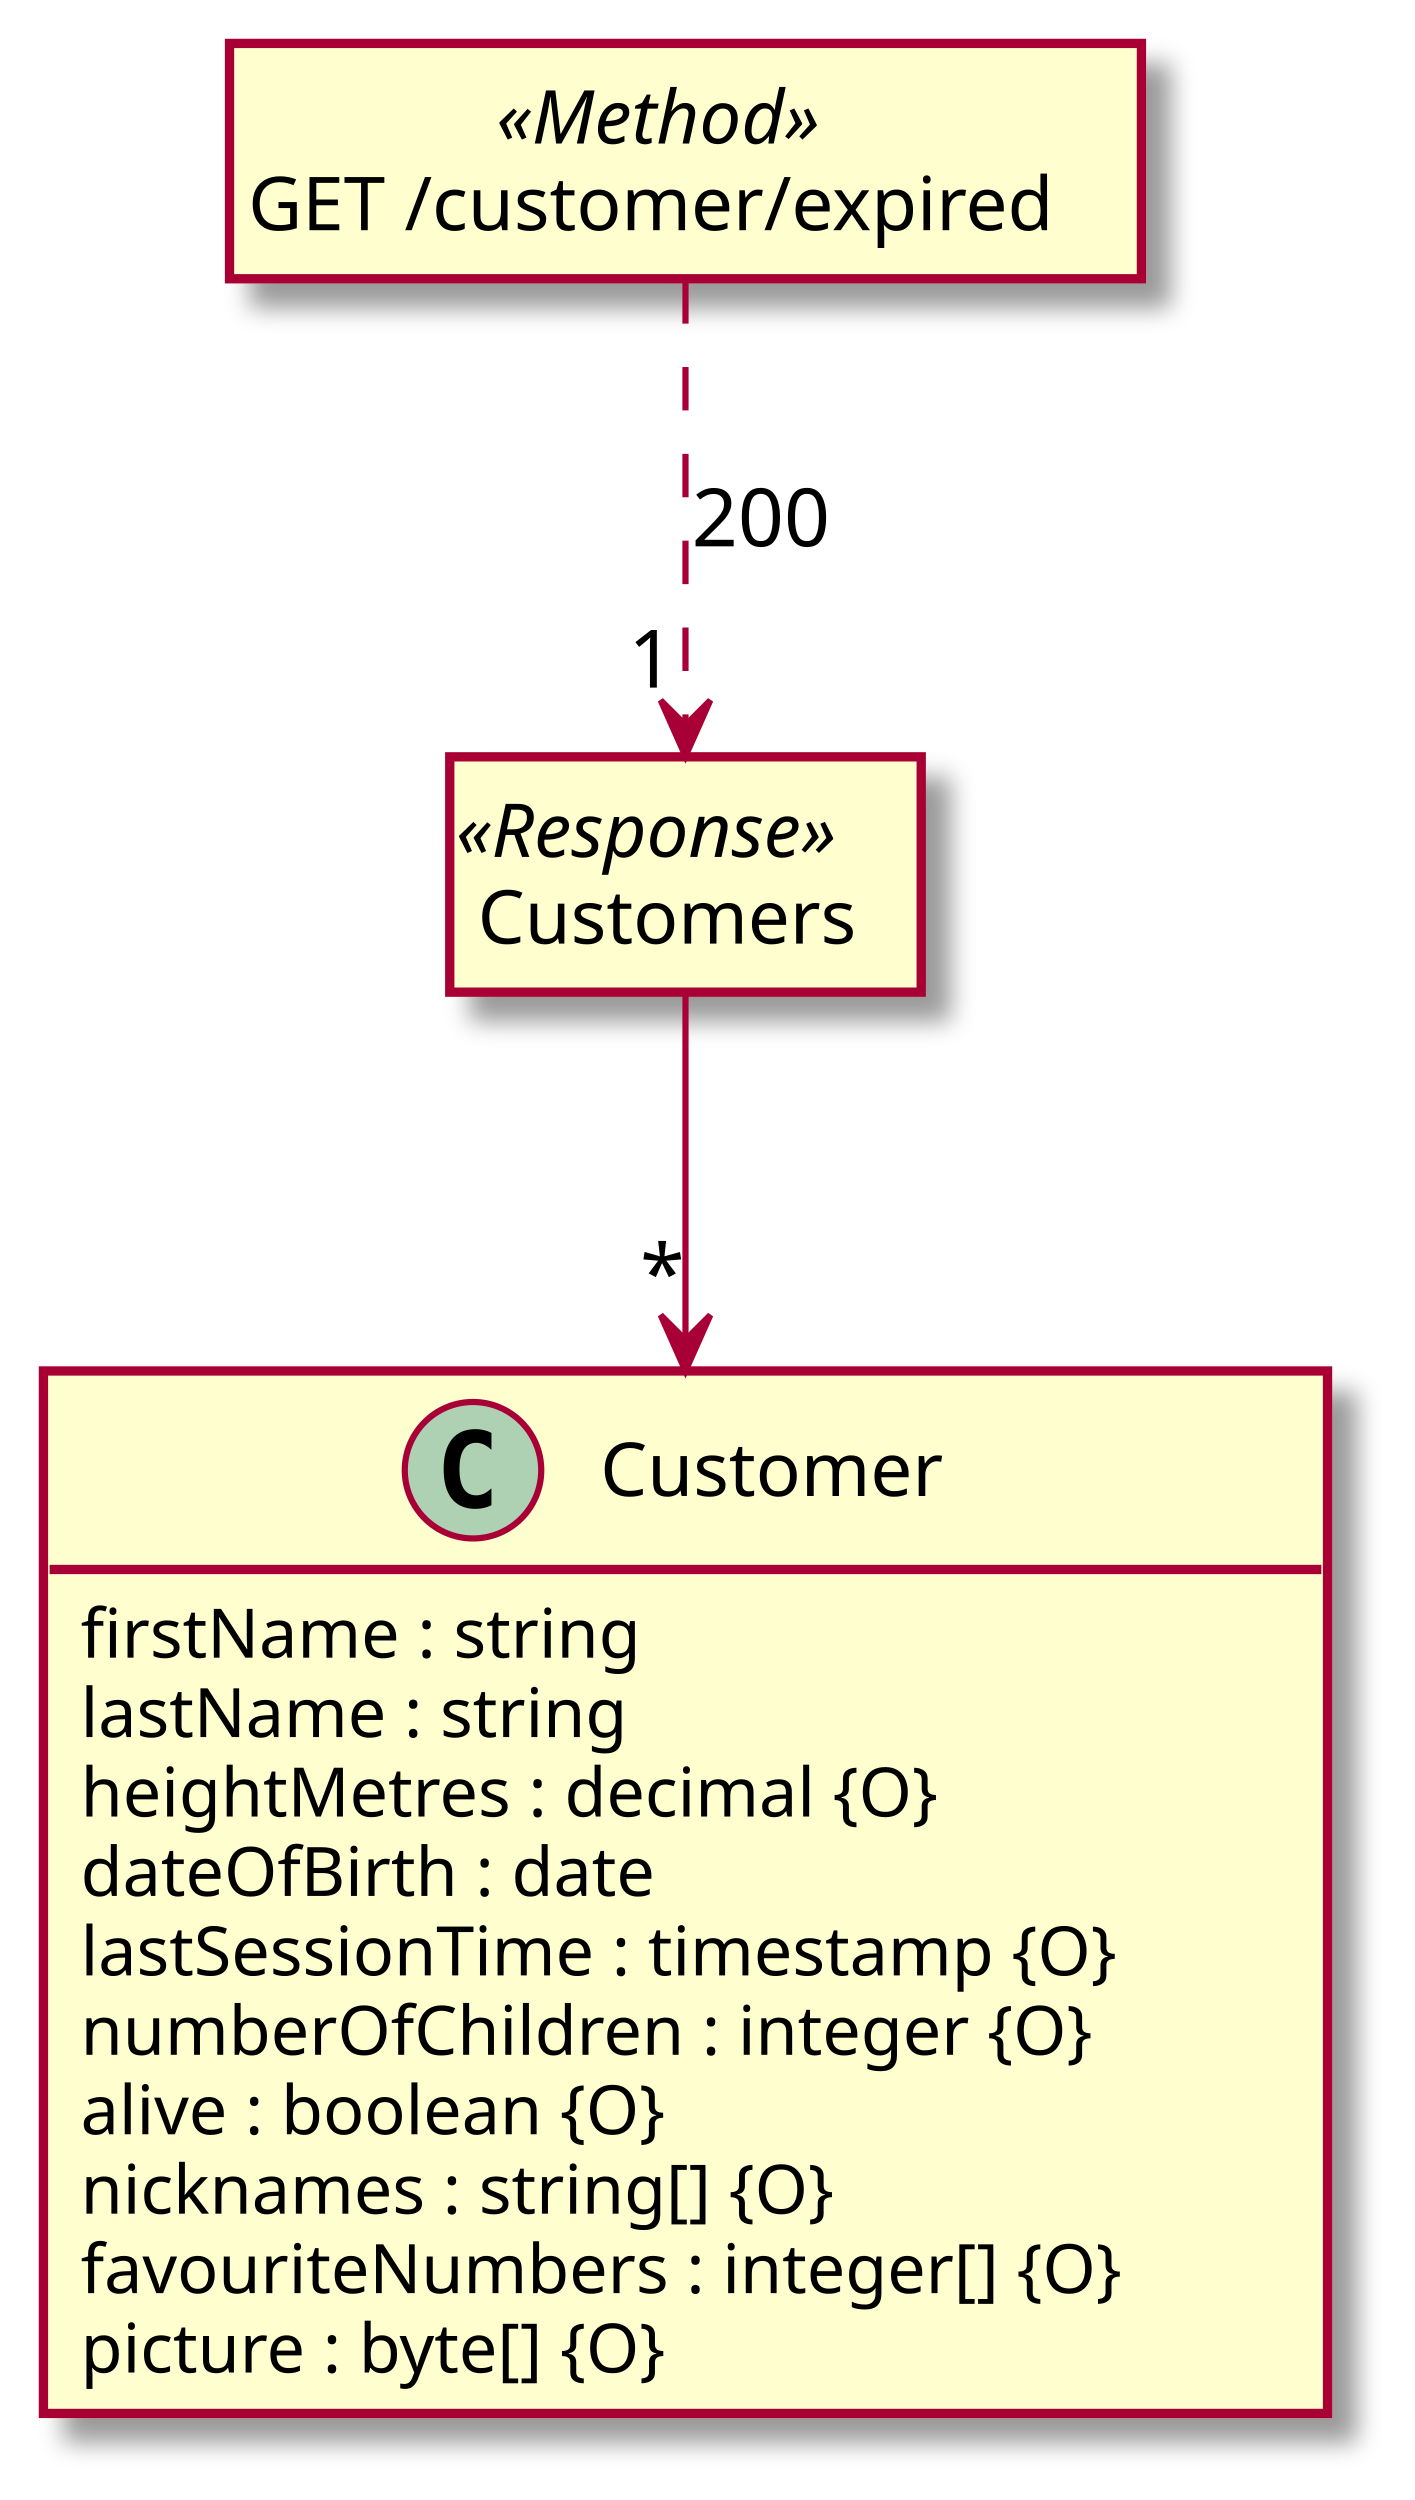
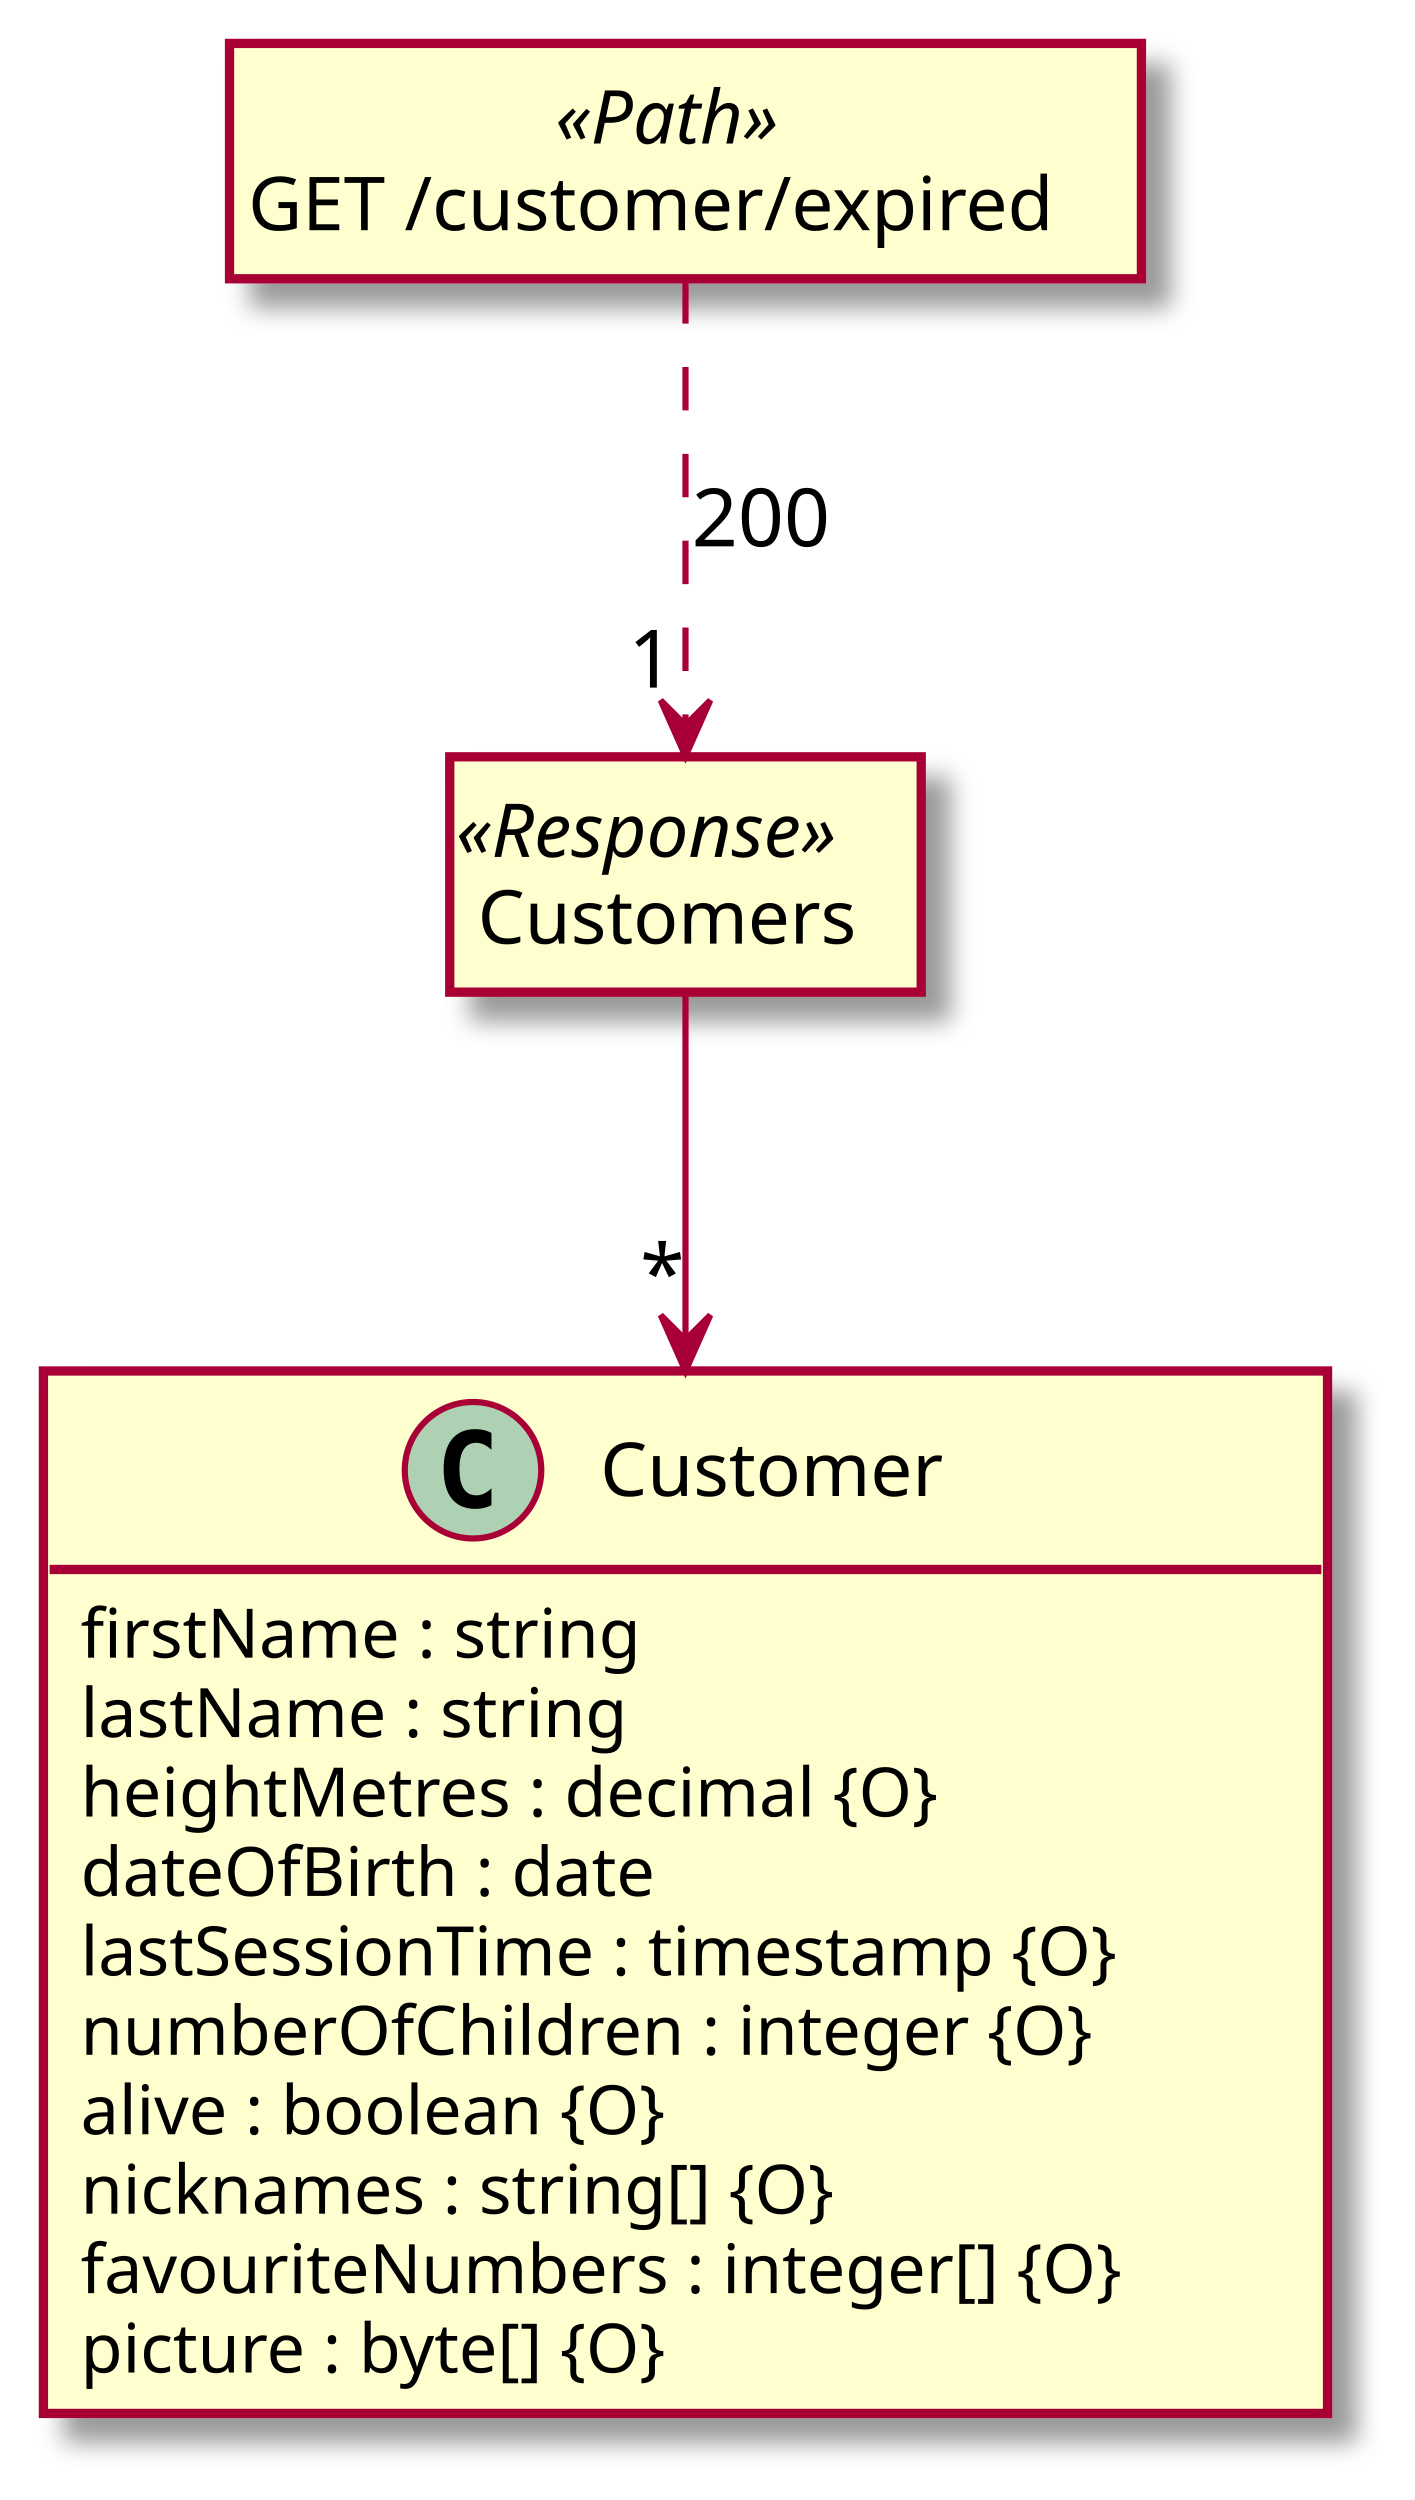
<svg xmlns="http://www.w3.org/2000/svg" contentScriptType="application/ecmascript" contentStyleType="text/css" height="403px" preserveAspectRatio="none" style="width:228px;height:403px;" version="1.1" viewBox="0 0 228 403" width="228px" zoomAndPan="magnify">
  <defs>
-     <filter height="300%" id="f19bq16i5svtcl" width="300%" x="-1" y="-1">
+     <filter height="300%" id="f1sa39m7n6odn" width="300%" x="-1" y="-1">
      <feGaussianBlur result="blurOut" stdDeviation="2.0" />
      <feColorMatrix in="blurOut" result="blurOut2" type="matrix" values="0 0 0 0 0 0 0 0 0 0 0 0 0 0 0 0 0 0 .4 0" />
      <feOffset dx="4.0" dy="4.0" in="blurOut2" result="blurOut3" />
      <feBlend in="SourceGraphic" in2="blurOut3" mode="normal" />
    </filter>
  </defs>
  <g>
-     <rect codeLine="8" fill="#FEFECE" filter="url(#f19bq16i5svtcl)" height="168.047" id="Customer" style="stroke:#A80036;stroke-width:1.5;" width="207" x="7" y="221" />
+     <rect codeLine="8" fill="#FEFECE" filter="url(#f1sa39m7n6odn)" height="168.047" id="Customer" style="stroke:#A80036;stroke-width:1.5;" width="207" x="7" y="221" />
    <ellipse cx="76.25" cy="237" fill="#ADD1B2" rx="11" ry="11" style="stroke:#A80036;stroke-width:1.0;" />
    <path d="M79.219,242.641 Q78.641,242.938 78,243.078 Q77.359,243.234 76.656,243.234 Q74.156,243.234 72.828,241.594 Q71.516,239.938 71.516,236.812 Q71.516,233.688 72.828,232.031 Q74.156,230.375 76.656,230.375 Q77.359,230.375 78,230.531 Q78.656,230.688 79.219,230.984 L79.219,233.703 Q78.594,233.125 78,232.859 Q77.406,232.578 76.781,232.578 Q75.438,232.578 74.75,233.656 Q74.062,234.719 74.062,236.812 Q74.062,238.906 74.75,239.984 Q75.438,241.047 76.781,241.047 Q77.406,241.047 78,240.781 Q78.594,240.5 79.219,239.922 L79.219,242.641 Z " fill="#000000" />
    <text fill="#000000" font-family="sans-serif" font-size="12" lengthAdjust="spacing" textLength="60" x="96.75" y="241.154">Customer</text>
    <line style="stroke:#A80036;stroke-width:1.5;" x1="8" x2="213" y1="253" y2="253" />
    <text fill="#000000" font-family="sans-serif" font-size="11" lengthAdjust="spacing" textLength="101" x="13" y="267.21">firstName : string</text>
    <text fill="#000000" font-family="sans-serif" font-size="11" lengthAdjust="spacing" textLength="99" x="13" y="280.015">lastName : string</text>
    <text fill="#000000" font-family="sans-serif" font-size="11" lengthAdjust="spacing" textLength="157" x="13" y="292.82">heightMetres : decimal {O}</text>
    <text fill="#000000" font-family="sans-serif" font-size="11" lengthAdjust="spacing" textLength="102" x="13" y="305.625">dateOfBirth : date</text>
    <text fill="#000000" font-family="sans-serif" font-size="11" lengthAdjust="spacing" textLength="195" x="13" y="318.429">lastSessionTime : timestamp {O}</text>
    <text fill="#000000" font-family="sans-serif" font-size="11" lengthAdjust="spacing" textLength="183" x="13" y="331.234">numberOfChildren : integer {O}</text>
    <text fill="#000000" font-family="sans-serif" font-size="11" lengthAdjust="spacing" textLength="110" x="13" y="344.039">alive : boolean {O}</text>
    <text fill="#000000" font-family="sans-serif" font-size="11" lengthAdjust="spacing" textLength="141" x="13" y="356.843">nicknames : string[] {O}</text>
    <text fill="#000000" font-family="sans-serif" font-size="11" lengthAdjust="spacing" textLength="189" x="13" y="369.648">favouriteNumbers : integer[] {O}</text>
    <text fill="#000000" font-family="sans-serif" font-size="11" lengthAdjust="spacing" textLength="110" x="13" y="382.453">picture : byte[] {O}</text>
-     <rect codeLine="21" fill="#FEFECE" filter="url(#f19bq16i5svtcl)" height="37.938" id="Customers" style="stroke:#A80036;stroke-width:1.5;" width="76" x="72.5" y="122" />
+     <rect codeLine="21" fill="#FEFECE" filter="url(#f1sa39m7n6odn)" height="37.938" id="Customers" style="stroke:#A80036;stroke-width:1.5;" width="76" x="72.5" y="122" />
    <text fill="#000000" font-family="sans-serif" font-size="12" font-style="italic" lengthAdjust="spacing" textLength="74" x="73.5" y="138.139">«Response»</text>
    <text fill="#000000" font-family="sans-serif" font-size="12" lengthAdjust="spacing" textLength="67" x="77" y="152.107">Customers</text>
-     <rect codeLine="24" fill="#FEFECE" filter="url(#f19bq16i5svtcl)" height="37.938" id="GET /customer/expired" style="stroke:#A80036;stroke-width:1.5;" width="147" x="37" y="7" />
-     <text fill="#000000" font-family="sans-serif" font-size="12" font-style="italic" lengthAdjust="spacing" textLength="61" x="80" y="23.139">«Method»</text>
+     <rect codeLine="24" fill="#FEFECE" filter="url(#f1sa39m7n6odn)" height="37.938" id="GET /customer/expired" style="stroke:#A80036;stroke-width:1.5;" width="147" x="37" y="7" />
+     <text fill="#000000" font-family="sans-serif" font-size="12" font-style="italic" lengthAdjust="spacing" textLength="42" x="89.5" y="23.139">«Path»</text>
    <text fill="#000000" font-family="sans-serif" font-size="12" lengthAdjust="spacing" textLength="141" x="40" y="37.107">GET /customer/expired</text>
    <path codeLine="27" d="M110.5,160.27 C110.5,174.29 110.5,194.77 110.5,215.89 " fill="none" id="Customers-to-Customer" style="stroke:#A80036;stroke-width:1.0;" />
    <polygon fill="#A80036" points="110.5,220.99,114.5,211.99,110.5,215.99,106.5,211.99,110.5,220.99" style="stroke:#A80036;stroke-width:1.0;" />
    <text fill="#000000" font-family="sans-serif" font-size="13" lengthAdjust="spacing" textLength="7" x="103.188" y="209.911">*</text>
    <path codeLine="29" d="M110.5,45.16 C110.5,64.6 110.5,95.5 110.5,116.72 " fill="none" id="GET /customer/expired-to-Customers" style="stroke:#A80036;stroke-width:1.0;stroke-dasharray:7.0,7.0;" />
    <polygon fill="#A80036" points="110.5,121.89,114.5,112.89,110.5,116.89,106.5,112.89,110.5,121.89" style="stroke:#A80036;stroke-width:1.0;" />
    <text fill="#000000" font-family="sans-serif" font-size="13" lengthAdjust="spacing" textLength="24" x="111.5" y="88.067">200</text>
    <text fill="#000000" font-family="sans-serif" font-size="13" lengthAdjust="spacing" textLength="8" x="101.275" y="110.838">1</text>
  </g>
</svg>
